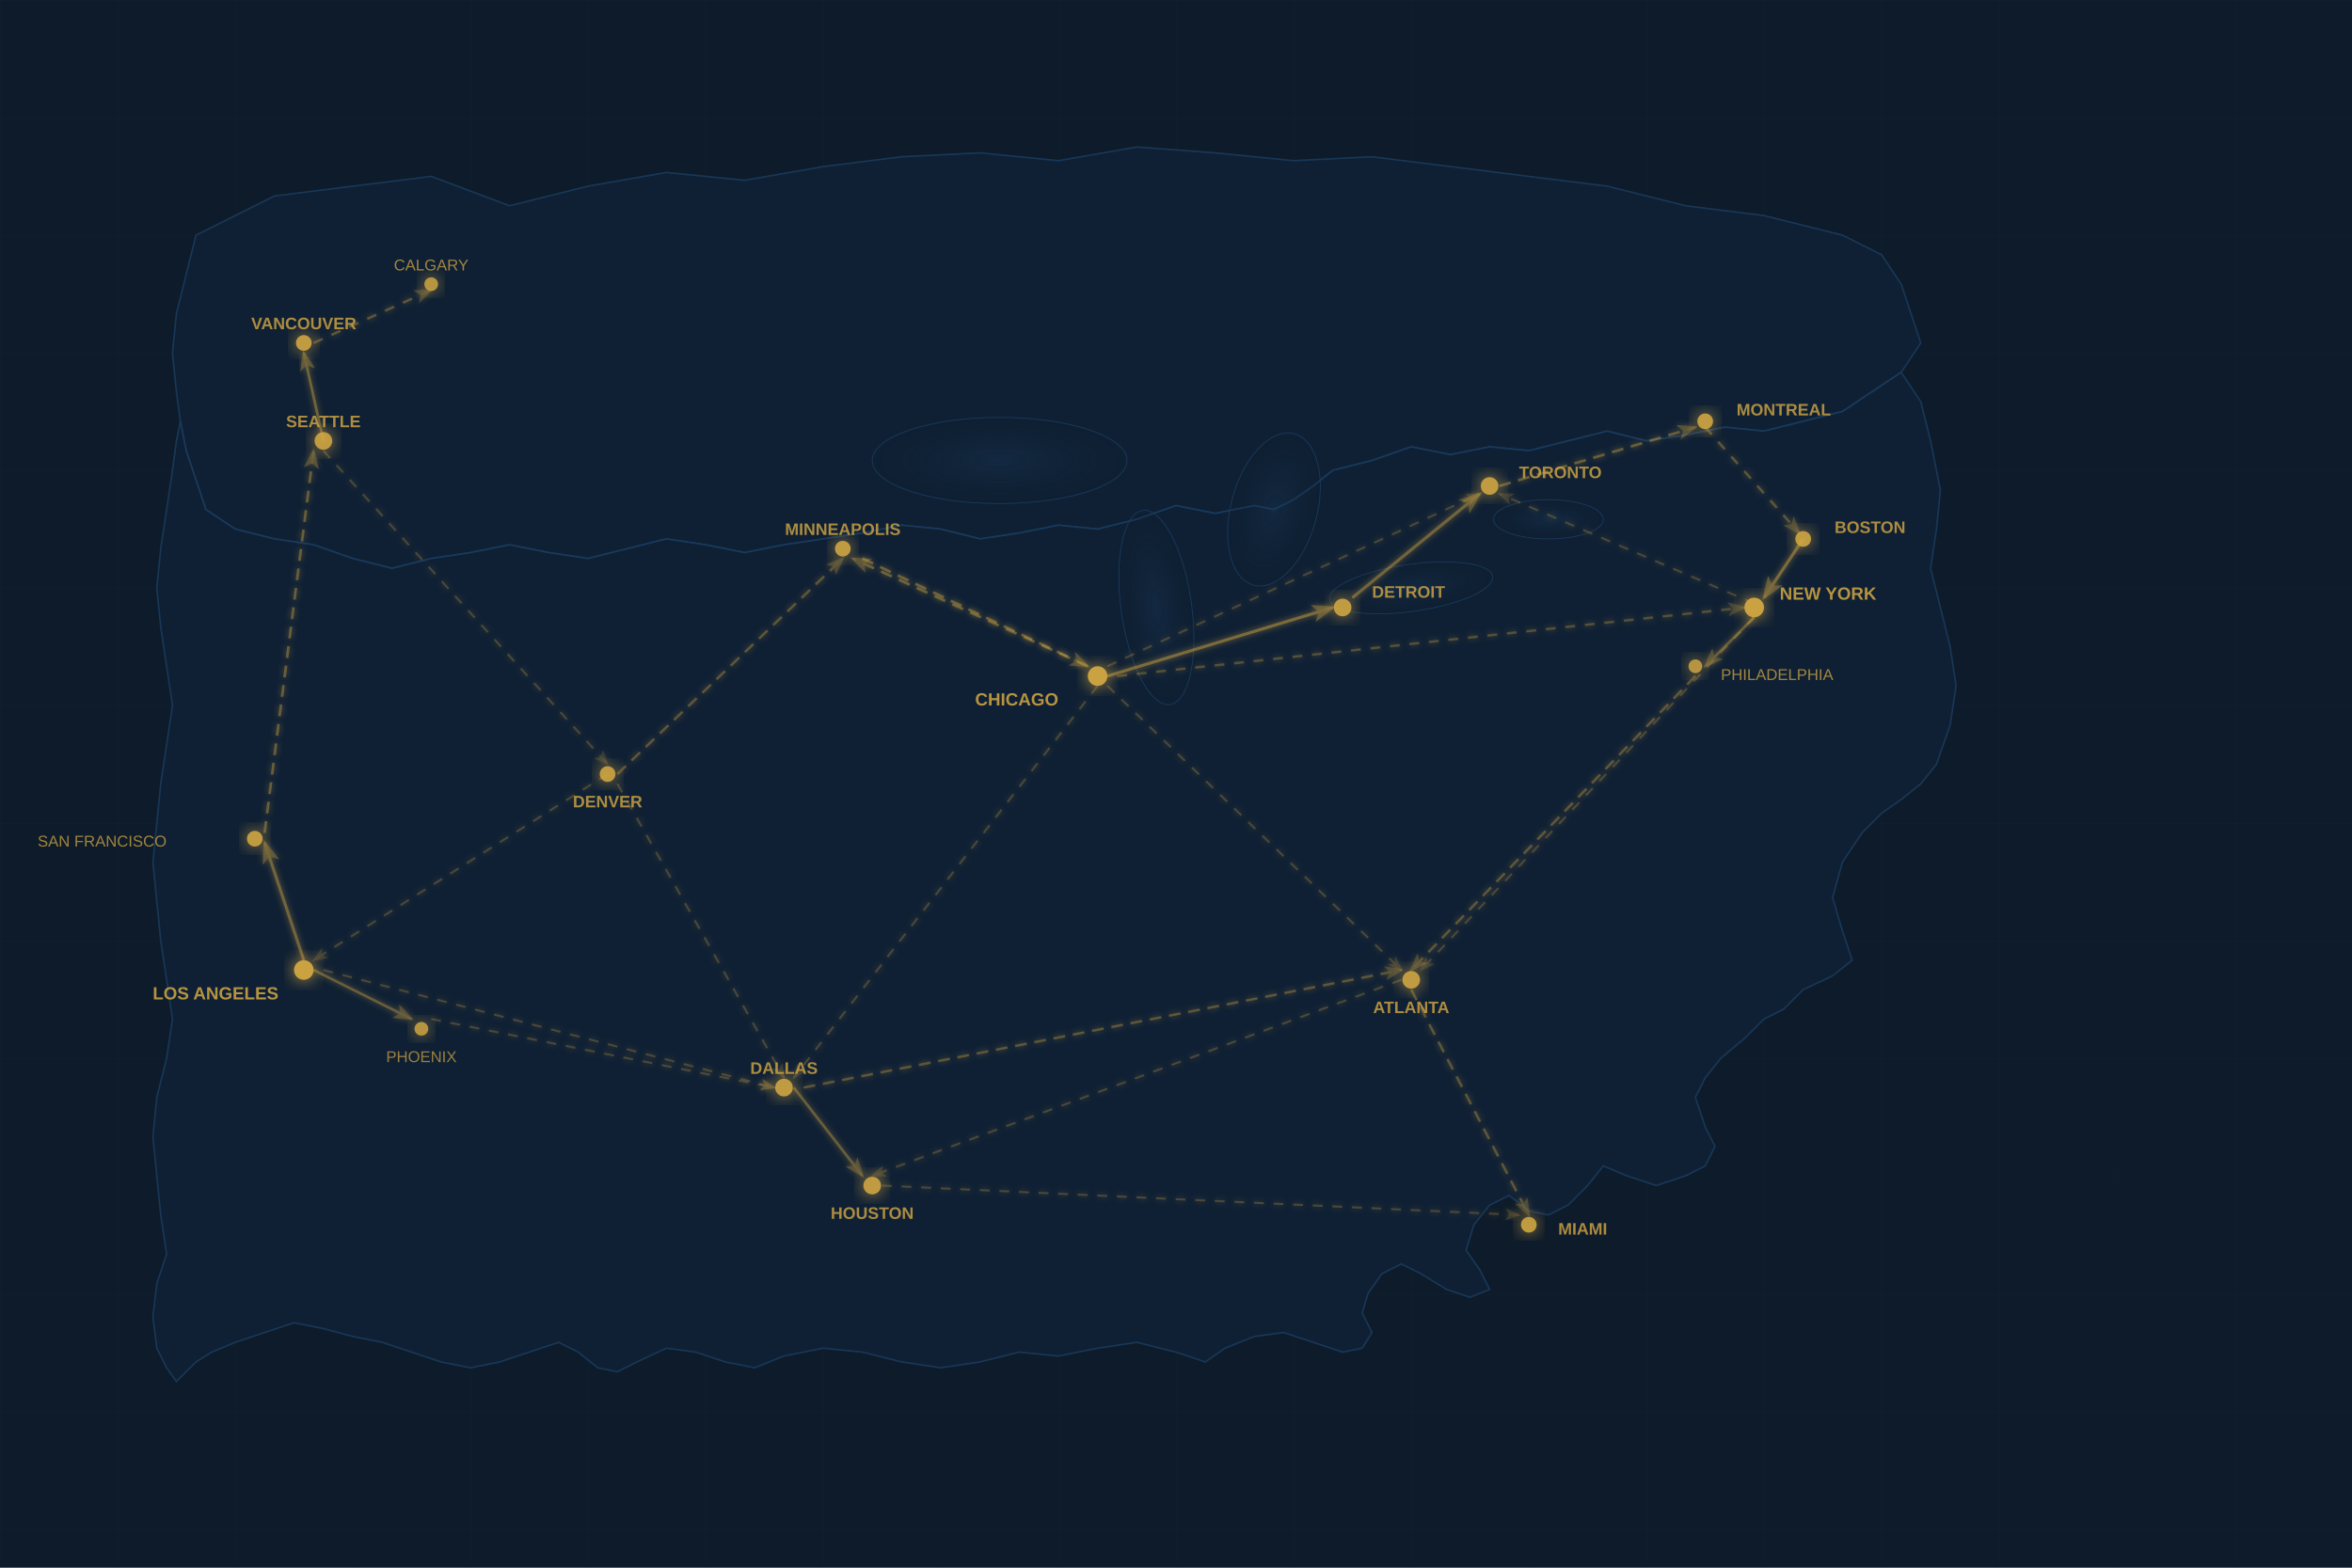
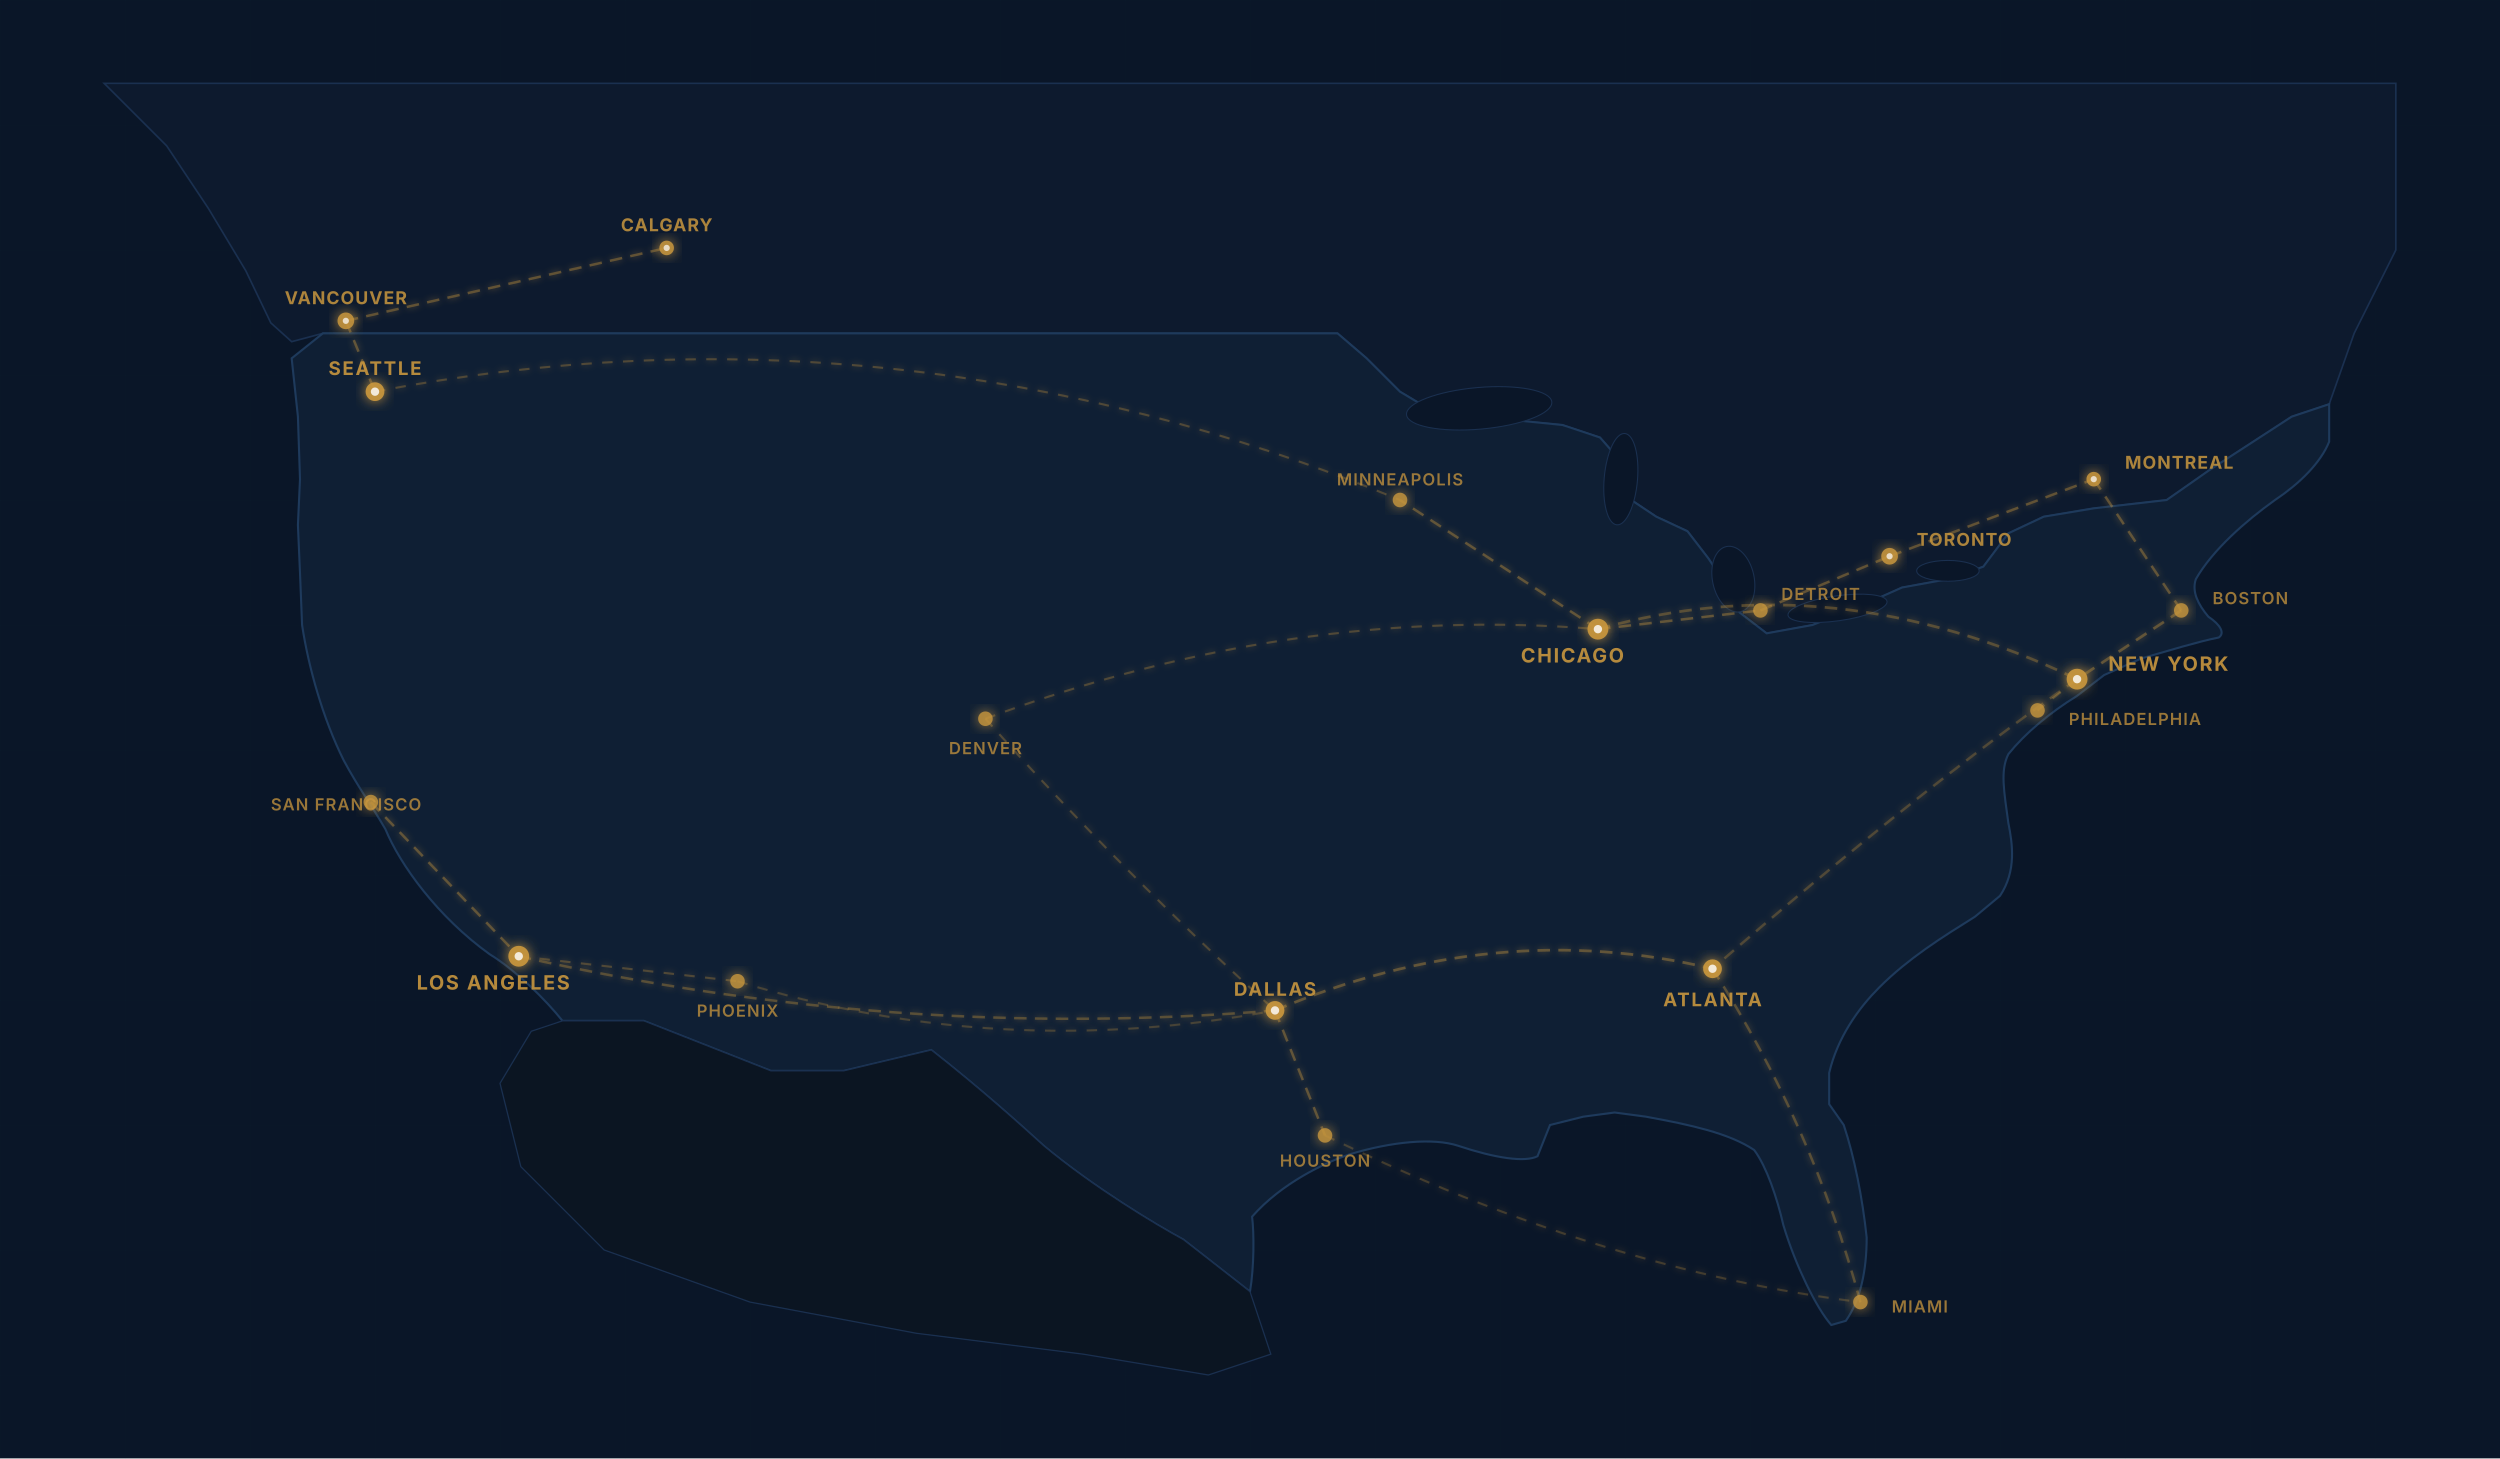
- <svg xmlns="http://www.w3.org/2000/svg" viewBox="0 0 1200 800" fill="none">
+ <svg xmlns="http://www.w3.org/2000/svg" viewBox="0 0 1200 700" fill="none">
  <defs>
    <filter id="glow" x="-50%" y="-50%" width="200%" height="200%">
-       <feGaussianBlur stdDeviation="4" result="blur" />
+       <feGaussianBlur stdDeviation="3" result="b" />
      <feMerge>
-         <feMergeNode in="blur" />
+         <feMergeNode in="b" />
        <feMergeNode in="SourceGraphic" />
      </feMerge>
    </filter>
    <filter id="lineGlow" x="-20%" y="-20%" width="140%" height="140%">
-       <feGaussianBlur stdDeviation="1.5" result="blur" />
+       <feGaussianBlur stdDeviation="1.5" result="b" />
      <feMerge>
-         <feMergeNode in="blur" />
+         <feMergeNode in="b" />
        <feMergeNode in="SourceGraphic" />
      </feMerge>
    </filter>
-     <marker id="arrow" markerWidth="8" markerHeight="6" refX="7" refY="3" orient="auto" markerUnits="strokeWidth">
-       <path d="M0,0 L8,3 L0,6 L2,3 Z" fill="#D4A843" opacity="0.7" />
-     </marker>
-     <marker id="arrowRev" markerWidth="8" markerHeight="6" refX="1" refY="3" orient="auto-start-reverse" markerUnits="strokeWidth">
-       <path d="M0,0 L8,3 L0,6 L2,3 Z" fill="#D4A843" opacity="0.7" />
-     </marker>
-     <radialGradient id="lakeGrad">
-       <stop offset="0%" stop-color="#1a3a5c" stop-opacity="0.35" />
-       <stop offset="100%" stop-color="#0D1B2A" stop-opacity="0.1" />
-     </radialGradient>
    <pattern id="grid" width="60" height="60" patternUnits="userSpaceOnUse">
-       <path d="M 60 0 L 0 0 0 60" fill="none" stroke="#1a2a40" stroke-width="0.3" />
+       <path d="M 60 0 L 0 0 0 60" fill="none" stroke="#0d1f35" stroke-width="0.2" />
    </pattern>
  </defs>
-   <rect width="1200" height="800" fill="#0D1B2A" />
-   <rect width="1200" height="800" fill="url(#grid)" opacity="0.5" />
-   <path d="     M 100,120 L 140,100 180,95 220,90 260,105 300,95 340,88 380,92     L 420,85 460,80 500,78 540,82 580,75 620,78 660,82 700,80     L 740,85 780,90 820,95 860,105 900,110 940,120 960,130     L 970,145 975,160 980,175 970,190 955,200     L 940,210 920,215 900,220 880,218 860,222 840,225     L 820,220 800,225 780,230 760,228 740,232 720,228     L 700,235 680,240 670,248 660,255 650,260     L 640,258 620,262 600,258 580,265 560,270     L 540,268 520,272 500,275 480,270 460,268     L 440,272 420,275 400,278 380,282 360,278     L 340,275 320,280 300,285 280,282 260,278     L 240,282 220,285 200,290 180,285 160,278     L 140,275 120,270 105,260 100,245 95,230 92,215     L 90,200 88,180 90,160 95,140 100,120 Z   " fill="#0f2035" stroke="#1a3a5c" stroke-width="0.8" opacity="0.9" />
-   <path d="     M 92,215 L 95,230 100,245 105,260 120,270 140,275 160,278 180,285     L 200,290 220,285 240,282 260,278 280,282 300,285 320,280     L 340,275 360,278 380,282 400,278 420,275 440,272 460,268     L 480,270 500,275 520,272 540,268 560,270 580,265     L 600,258 620,262 640,258 650,260 660,255 670,248 680,240     L 700,235 720,228 740,232 760,228 780,230 800,225     L 820,220 840,225 860,222 880,218 900,220 920,215     L 940,210 955,200 970,190 980,205 985,225 990,250     L 988,270 985,290 990,310 995,330 998,350     L 995,370 988,390 980,400 970,408 960,415     L 950,425 940,440 935,458 940,475 945,490     L 935,498 920,505 910,515 900,520 890,530     L 878,540 870,550 865,560 870,575 875,585     L 870,595 860,600 845,605 830,600 818,595     L 810,605 800,615 790,620 780,618 770,610     L 760,615 752,625 748,638 755,648 760,658     L 750,662 738,658 725,650 715,645 705,650     L 698,660 695,670 700,680 695,688 685,690     L 670,685 655,680 640,682 625,688 615,695     L 600,690 580,685 560,688 540,692 520,690     L 500,695 480,698 460,695 440,690 420,688     L 400,692 385,698 370,695 355,690 340,688     L 325,695 315,700 305,698 295,690 285,685     L 270,690 255,695 240,698 225,695 210,690     L 195,685 180,682 165,678 150,675 135,680     L 120,685 108,690 100,695 95,700 90,705     L 85,698 80,688 78,672 80,655 85,640     L 82,620 80,600 78,580 80,560 85,540     L 88,520 85,500 82,480 80,460 78,440     L 80,420 82,400 85,380 88,360 85,340     L 82,320 80,300 82,280 85,260 88,240     L 90,225 92,215 Z   " fill="#0f2035" stroke="#1a3a5c" stroke-width="0.8" opacity="0.9" />
-   <ellipse cx="510" cy="235" rx="65" ry="22" fill="url(#lakeGrad)" stroke="#1a3a5c" stroke-width="0.4" />
-   <ellipse cx="590" cy="310" rx="18" ry="50" fill="url(#lakeGrad)" stroke="#1a3a5c" stroke-width="0.4" transform="rotate(-8,590,310)" />
-   <ellipse cx="650" cy="260" rx="22" ry="40" fill="url(#lakeGrad)" stroke="#1a3a5c" stroke-width="0.4" transform="rotate(15,650,260)" />
-   <ellipse cx="720" cy="300" rx="42" ry="12" fill="url(#lakeGrad)" stroke="#1a3a5c" stroke-width="0.4" transform="rotate(-8,720,300)" />
-   <ellipse cx="790" cy="265" rx="28" ry="10" fill="url(#lakeGrad)" stroke="#1a3a5c" stroke-width="0.4" />
-   <line x1="920" y1="275" x2="900" y2="305" stroke="#D4A843" stroke-width="1.5" marker-end="url(#arrow)" opacity="0.55" filter="url(#lineGlow)">
-     <animate attributeName="stroke-dashoffset" from="0" to="-20" dur="2s" repeatCount="indefinite" />
-   </line>
-   <line x1="895" y1="315" x2="870" y2="340" stroke="#D4A843" stroke-width="1.3" marker-end="url(#arrow)" opacity="0.45" filter="url(#lineGlow)">
-     <animate attributeName="stroke-dashoffset" from="0" to="-20" dur="2.2s" repeatCount="indefinite" />
-   </line>
-   <line x1="865" y1="345" x2="720" y2="495" stroke="#D4A843" stroke-width="1.2" stroke-dasharray="6,4" marker-end="url(#arrow)" opacity="0.4" filter="url(#lineGlow)">
-     <animate attributeName="stroke-dashoffset" from="0" to="-20" dur="3.5s" repeatCount="indefinite" />
-   </line>
-   <line x1="720" y1="505" x2="780" y2="620" stroke="#D4A843" stroke-width="1.2" stroke-dasharray="6,4" marker-end="url(#arrow)" opacity="0.4" filter="url(#lineGlow)">
-     <animate attributeName="stroke-dashoffset" from="0" to="-20" dur="3s" repeatCount="indefinite" />
-   </line>
-   <line x1="895" y1="315" x2="725" y2="495" stroke="#D4A843" stroke-width="1" stroke-dasharray="5,5" marker-end="url(#arrow)" opacity="0.3" filter="url(#lineGlow)">
-     <animate attributeName="stroke-dashoffset" from="0" to="-20" dur="4s" repeatCount="indefinite" />
-   </line>
-   <line x1="565" y1="345" x2="680" y2="310" stroke="#D4A843" stroke-width="1.5" marker-end="url(#arrow)" opacity="0.55" filter="url(#lineGlow)">
-     <animate attributeName="stroke-dashoffset" from="0" to="-20" dur="2s" repeatCount="indefinite" />
-   </line>
-   <line x1="555" y1="340" x2="435" y2="285" stroke="#D4A843" stroke-width="1.3" stroke-dasharray="6,4" marker-end="url(#arrow)" opacity="0.45" filter="url(#lineGlow)">
-     <animate attributeName="stroke-dashoffset" from="0" to="-20" dur="2.8s" repeatCount="indefinite" />
-   </line>
-   <line x1="570" y1="345" x2="890" y2="310" stroke="#D4A843" stroke-width="1.2" stroke-dasharray="5,5" marker-end="url(#arrow)" opacity="0.35" filter="url(#lineGlow)">
-     <animate attributeName="stroke-dashoffset" from="0" to="-20" dur="4s" repeatCount="indefinite" />
-   </line>
-   <line x1="690" y1="310" x2="890" y2="310" stroke="#D4A843" stroke-width="1.2" stroke-dasharray="5,5" marker-end="url(#arrow)" opacity="0.35" filter="url(#lineGlow)">
-     <animate attributeName="stroke-dashoffset" from="0" to="-20" dur="3s" repeatCount="indefinite" />
-   </line>
-   <line x1="565" y1="350" x2="715" y2="495" stroke="#D4A843" stroke-width="1" stroke-dasharray="5,5" marker-end="url(#arrow)" opacity="0.3" filter="url(#lineGlow)">
-     <animate attributeName="stroke-dashoffset" from="0" to="-20" dur="3.5s" repeatCount="indefinite" />
-   </line>
-   <line x1="405" y1="555" x2="440" y2="600" stroke="#D4A843" stroke-width="1.3" marker-end="url(#arrow)" opacity="0.45" filter="url(#lineGlow)">
-     <animate attributeName="stroke-dashoffset" from="0" to="-20" dur="1.8s" repeatCount="indefinite" />
-   </line>
-   <line x1="410" y1="555" x2="715" y2="495" stroke="#D4A843" stroke-width="1.2" stroke-dasharray="6,4" marker-end="url(#arrow)" opacity="0.4" filter="url(#lineGlow)">
-     <animate attributeName="stroke-dashoffset" from="0" to="-20" dur="3.2s" repeatCount="indefinite" />
-   </line>
-   <line x1="450" y1="605" x2="775" y2="620" stroke="#D4A843" stroke-width="1" stroke-dasharray="5,5" marker-end="url(#arrow)" opacity="0.3" filter="url(#lineGlow)">
-     <animate attributeName="stroke-dashoffset" from="0" to="-20" dur="4s" repeatCount="indefinite" />
-   </line>
-   <line x1="560" y1="350" x2="405" y2="550" stroke="#D4A843" stroke-width="1" stroke-dasharray="5,5" marker-end="url(#arrow)" opacity="0.3" filter="url(#lineGlow)">
-     <animate attributeName="stroke-dashoffset" from="0" to="-20" dur="3.8s" repeatCount="indefinite" />
-   </line>
-   <line x1="715" y1="500" x2="445" y2="600" stroke="#D4A843" stroke-width="1" stroke-dasharray="5,5" marker-end="url(#arrow)" opacity="0.3" filter="url(#lineGlow)">
-     <animate attributeName="stroke-dashoffset" from="0" to="-20" dur="4.2s" repeatCount="indefinite" />
-   </line>
-   <line x1="155" y1="490" x2="135" y2="430" stroke="#D4A843" stroke-width="1.5" marker-end="url(#arrow)" opacity="0.5" filter="url(#lineGlow)">
-     <animate attributeName="stroke-dashoffset" from="0" to="-20" dur="2s" repeatCount="indefinite" />
-   </line>
-   <line x1="135" y1="425" x2="160" y2="230" stroke="#D4A843" stroke-width="1.3" stroke-dasharray="6,4" marker-end="url(#arrow)" opacity="0.45" filter="url(#lineGlow)">
-     <animate attributeName="stroke-dashoffset" from="0" to="-20" dur="3s" repeatCount="indefinite" />
-   </line>
-   <line x1="160" y1="495" x2="210" y2="520" stroke="#D4A843" stroke-width="1.3" marker-end="url(#arrow)" opacity="0.45" filter="url(#lineGlow)">
-     <animate attributeName="stroke-dashoffset" from="0" to="-20" dur="1.5s" repeatCount="indefinite" />
-   </line>
-   <line x1="165" y1="495" x2="395" y2="555" stroke="#D4A843" stroke-width="1" stroke-dasharray="5,5" marker-end="url(#arrow)" opacity="0.3" filter="url(#lineGlow)">
-     <animate attributeName="stroke-dashoffset" from="0" to="-20" dur="4s" repeatCount="indefinite" />
-   </line>
-   <line x1="220" y1="520" x2="395" y2="555" stroke="#D4A843" stroke-width="1" stroke-dasharray="5,5" marker-end="url(#arrow)" opacity="0.3" filter="url(#lineGlow)">
-     <animate attributeName="stroke-dashoffset" from="0" to="-20" dur="3s" repeatCount="indefinite" />
-   </line>
-   <line x1="315" y1="395" x2="430" y2="285" stroke="#D4A843" stroke-width="1.2" stroke-dasharray="6,4" marker-end="url(#arrow)" opacity="0.4" filter="url(#lineGlow)">
-     <animate attributeName="stroke-dashoffset" from="0" to="-20" dur="3s" repeatCount="indefinite" />
-   </line>
-   <line x1="315" y1="400" x2="400" y2="550" stroke="#D4A843" stroke-width="1" stroke-dasharray="5,5" marker-end="url(#arrow)" opacity="0.3" filter="url(#lineGlow)">
-     <animate attributeName="stroke-dashoffset" from="0" to="-20" dur="3.2s" repeatCount="indefinite" />
-   </line>
-   <line x1="310" y1="395" x2="160" y2="490" stroke="#D4A843" stroke-width="1" stroke-dasharray="5,5" marker-end="url(#arrow)" opacity="0.3" filter="url(#lineGlow)">
-     <animate attributeName="stroke-dashoffset" from="0" to="-20" dur="3.5s" repeatCount="indefinite" />
-   </line>
-   <line x1="165" y1="230" x2="310" y2="390" stroke="#D4A843" stroke-width="1" stroke-dasharray="5,5" marker-end="url(#arrow)" opacity="0.3" filter="url(#lineGlow)">
-     <animate attributeName="stroke-dashoffset" from="0" to="-20" dur="3.8s" repeatCount="indefinite" />
-   </line>
-   <line x1="440" y1="285" x2="555" y2="340" stroke="#D4A843" stroke-width="1.3" stroke-dasharray="6,4" marker-end="url(#arrow)" opacity="0.45" filter="url(#lineGlow)">
-     <animate attributeName="stroke-dashoffset" from="0" to="-20" dur="2.5s" repeatCount="indefinite" />
-   </line>
-   <line x1="690" y1="305" x2="755" y2="252" stroke="#D4A843" stroke-width="1.5" marker-end="url(#arrow)" opacity="0.5" filter="url(#lineGlow)">
-     <animate attributeName="stroke-dashoffset" from="0" to="-20" dur="2.2s" repeatCount="indefinite" />
-   </line>
-   <line x1="765" y1="248" x2="865" y2="218" stroke="#D4A843" stroke-width="1.3" stroke-dasharray="6,4" marker-end="url(#arrow)" opacity="0.45" filter="url(#lineGlow)">
-     <animate attributeName="stroke-dashoffset" from="0" to="-20" dur="2.5s" repeatCount="indefinite" />
-   </line>
-   <line x1="870" y1="218" x2="918" y2="272" stroke="#D4A843" stroke-width="1.2" stroke-dasharray="5,5" marker-end="url(#arrow)" opacity="0.4" filter="url(#lineGlow)">
-     <animate attributeName="stroke-dashoffset" from="0" to="-20" dur="2.8s" repeatCount="indefinite" />
-   </line>
-   <line x1="895" y1="308" x2="765" y2="252" stroke="#D4A843" stroke-width="1" stroke-dasharray="5,5" marker-end="url(#arrow)" opacity="0.3" filter="url(#lineGlow)">
-     <animate attributeName="stroke-dashoffset" from="0" to="-20" dur="3s" repeatCount="indefinite" />
-   </line>
-   <line x1="165" y1="225" x2="155" y2="180" stroke="#D4A843" stroke-width="1.3" marker-end="url(#arrow)" opacity="0.5" filter="url(#lineGlow)">
-     <animate attributeName="stroke-dashoffset" from="0" to="-20" dur="1.8s" repeatCount="indefinite" />
-   </line>
-   <line x1="160" y1="175" x2="220" y2="148" stroke="#D4A843" stroke-width="1.2" stroke-dasharray="5,5" marker-end="url(#arrow)" opacity="0.4" filter="url(#lineGlow)">
-     <animate attributeName="stroke-dashoffset" from="0" to="-20" dur="2.2s" repeatCount="indefinite" />
-   </line>
-   <line x1="565" y1="340" x2="755" y2="252" stroke="#D4A843" stroke-width="1" stroke-dasharray="5,5" marker-end="url(#arrow)" opacity="0.3" filter="url(#lineGlow)">
-     <animate attributeName="stroke-dashoffset" from="0" to="-20" dur="3.5s" repeatCount="indefinite" />
-   </line>
-   <circle cx="895" cy="310" r="5" fill="#D4A843" filter="url(#glow)" opacity="0.95">
-     <animate attributeName="opacity" values="0.8;1;0.8" dur="3s" repeatCount="indefinite" />
-   </circle>
-   <text x="908" y="306" text-anchor="start" fill="#D4A843" font-family="Arial,sans-serif" font-size="9" font-weight="bold" opacity="0.85">NEW YORK</text>
-   <circle cx="155" cy="495" r="5" fill="#D4A843" filter="url(#glow)" opacity="0.95">
-     <animate attributeName="opacity" values="0.8;1;0.8" dur="3.2s" repeatCount="indefinite" />
-   </circle>
-   <text x="110" y="510" text-anchor="middle" fill="#D4A843" font-family="Arial,sans-serif" font-size="9" font-weight="bold" opacity="0.85">LOS ANGELES</text>
-   <circle cx="560" cy="345" r="5" fill="#D4A843" filter="url(#glow)" opacity="0.95">
-     <animate attributeName="opacity" values="0.8;1;0.8" dur="2.8s" repeatCount="indefinite" />
-   </circle>
-   <text x="540" y="360" text-anchor="end" fill="#D4A843" font-family="Arial,sans-serif" font-size="9" font-weight="bold" opacity="0.85">CHICAGO</text>
-   <circle cx="445" cy="605" r="4.5" fill="#D4A843" filter="url(#glow)" opacity="0.9">
-     <animate attributeName="opacity" values="0.75;1;0.75" dur="3.1s" repeatCount="indefinite" />
-   </circle>
-   <text x="445" y="622" text-anchor="middle" fill="#D4A843" font-family="Arial,sans-serif" font-size="8.5" font-weight="bold" opacity="0.8">HOUSTON</text>
-   <circle cx="400" cy="555" r="4.5" fill="#D4A843" filter="url(#glow)" opacity="0.9">
-     <animate attributeName="opacity" values="0.75;1;0.75" dur="3.3s" repeatCount="indefinite" />
-   </circle>
-   <text x="400" y="548" text-anchor="middle" fill="#D4A843" font-family="Arial,sans-serif" font-size="8.5" font-weight="bold" opacity="0.8">DALLAS</text>
-   <circle cx="720" cy="500" r="4.5" fill="#D4A843" filter="url(#glow)" opacity="0.9">
-     <animate attributeName="opacity" values="0.75;1;0.75" dur="2.9s" repeatCount="indefinite" />
-   </circle>
-   <text x="720" y="517" text-anchor="middle" fill="#D4A843" font-family="Arial,sans-serif" font-size="8.5" font-weight="bold" opacity="0.8">ATLANTA</text>
-   <circle cx="780" cy="625" r="4" fill="#D4A843" filter="url(#glow)" opacity="0.9">
-     <animate attributeName="opacity" values="0.75;1;0.75" dur="3.4s" repeatCount="indefinite" />
-   </circle>
-   <text x="795" y="630" text-anchor="start" fill="#D4A843" font-family="Arial,sans-serif" font-size="8.5" font-weight="bold" opacity="0.8">MIAMI</text>
-   <circle cx="165" cy="225" r="4.5" fill="#D4A843" filter="url(#glow)" opacity="0.9">
-     <animate attributeName="opacity" values="0.75;1;0.75" dur="3s" repeatCount="indefinite" />
-   </circle>
-   <text x="165" y="218" text-anchor="middle" fill="#D4A843" font-family="Arial,sans-serif" font-size="8.5" font-weight="bold" opacity="0.8">SEATTLE</text>
-   <circle cx="130" cy="428" r="4" fill="#D4A843" filter="url(#glow)" opacity="0.9">
-     <animate attributeName="opacity" values="0.75;1;0.75" dur="3.2s" repeatCount="indefinite" />
-   </circle>
-   <text x="85" y="432" text-anchor="end" fill="#D4A843" font-family="Arial,sans-serif" font-size="8" opacity="0.75">SAN FRANCISCO</text>
-   <circle cx="310" cy="395" r="4" fill="#D4A843" filter="url(#glow)" opacity="0.9">
-     <animate attributeName="opacity" values="0.75;1;0.75" dur="3.5s" repeatCount="indefinite" />
-   </circle>
-   <text x="310" y="412" text-anchor="middle" fill="#D4A843" font-family="Arial,sans-serif" font-size="8.5" font-weight="bold" opacity="0.8">DENVER</text>
-   <circle cx="215" cy="525" r="3.5" fill="#D4A843" filter="url(#glow)" opacity="0.85">
-     <animate attributeName="opacity" values="0.7;1;0.7" dur="3.6s" repeatCount="indefinite" />
-   </circle>
-   <text x="215" y="542" text-anchor="middle" fill="#D4A843" font-family="Arial,sans-serif" font-size="8" opacity="0.7">PHOENIX</text>
-   <circle cx="430" cy="280" r="4" fill="#D4A843" filter="url(#glow)" opacity="0.9">
-     <animate attributeName="opacity" values="0.75;1;0.75" dur="2.7s" repeatCount="indefinite" />
-   </circle>
-   <text x="430" y="273" text-anchor="middle" fill="#D4A843" font-family="Arial,sans-serif" font-size="8.5" font-weight="bold" opacity="0.8">MINNEAPOLIS</text>
-   <circle cx="685" cy="310" r="4.5" fill="#D4A843" filter="url(#glow)" opacity="0.9">
-     <animate attributeName="opacity" values="0.75;1;0.75" dur="2.6s" repeatCount="indefinite" />
-   </circle>
-   <text x="700" y="305" text-anchor="start" fill="#D4A843" font-family="Arial,sans-serif" font-size="8.5" font-weight="bold" opacity="0.8">DETROIT</text>
-   <circle cx="920" cy="275" r="4" fill="#D4A843" filter="url(#glow)" opacity="0.9">
-     <animate attributeName="opacity" values="0.75;1;0.75" dur="3s" repeatCount="indefinite" />
-   </circle>
-   <text x="936" y="272" text-anchor="start" fill="#D4A843" font-family="Arial,sans-serif" font-size="8.5" font-weight="bold" opacity="0.8">BOSTON</text>
-   <circle cx="865" cy="340" r="3.5" fill="#D4A843" filter="url(#glow)" opacity="0.85">
-     <animate attributeName="opacity" values="0.7;1;0.7" dur="3.1s" repeatCount="indefinite" />
-   </circle>
-   <text x="878" y="347" text-anchor="start" fill="#D4A843" font-family="Arial,sans-serif" font-size="8" opacity="0.75">PHILADELPHIA</text>
-   <circle cx="760" cy="248" r="4.5" fill="#D4A843" filter="url(#glow)" opacity="0.9">
-     <animate attributeName="opacity" values="0.75;1;0.75" dur="2.8s" repeatCount="indefinite" />
-   </circle>
-   <text x="775" y="244" text-anchor="start" fill="#D4A843" font-family="Arial,sans-serif" font-size="8.5" font-weight="bold" opacity="0.8">TORONTO</text>
-   <circle cx="870" cy="215" r="4" fill="#D4A843" filter="url(#glow)" opacity="0.9">
-     <animate attributeName="opacity" values="0.75;1;0.75" dur="3s" repeatCount="indefinite" />
-   </circle>
-   <text x="886" y="212" text-anchor="start" fill="#D4A843" font-family="Arial,sans-serif" font-size="8.5" font-weight="bold" opacity="0.8">MONTREAL</text>
-   <circle cx="155" cy="175" r="4" fill="#D4A843" filter="url(#glow)" opacity="0.9">
-     <animate attributeName="opacity" values="0.75;1;0.75" dur="3.2s" repeatCount="indefinite" />
-   </circle>
-   <text x="155" y="168" text-anchor="middle" fill="#D4A843" font-family="Arial,sans-serif" font-size="8.5" font-weight="bold" opacity="0.8">VANCOUVER</text>
-   <circle cx="220" cy="145" r="3.5" fill="#D4A843" filter="url(#glow)" opacity="0.85">
-     <animate attributeName="opacity" values="0.7;1;0.7" dur="3.4s" repeatCount="indefinite" />
-   </circle>
-   <text x="220" y="138" text-anchor="middle" fill="#D4A843" font-family="Arial,sans-serif" font-size="8" opacity="0.75">CALGARY</text>
+   <rect width="1200" height="700" fill="#0a1628" />
+   <rect width="1200" height="700" fill="url(#grid)" opacity="0.3" />
+   <path d="     M 50,40 L 1150,40 L 1150,120 L 1130,160 L 1118,194     L 1100,200 L 1060,226 L 1040,240 L 1005,244 L 981,248     L 964,256 L 952,272 L 935,278 L 913,282 L 895,290     L 870,300 L 848,304 L 835,294 L 828,280 L 820,268     L 810,255 L 795,248 L 780,238 L 778,228 L 775,218     L 768,210 L 750,204 L 730,202 L 710,198 L 692,200     L 672,188 L 656,172 L 642,160     L 590,160 L 490,160 L 390,160 L 287,160 L 220,160     L 155,160 L 140,164 L 130,155 L 118,130 L 100,100     L 80,70 L 50,40 Z   " fill="#0d1a2e" stroke="#1a3050" stroke-width="0.8" />
+   <path d="     M 140,172     L 143,200 L 144,230 L 143,252 L 144,275 L 145,300     C 148,320 155,345 165,365     C 172,378 178,386 185,398     C 192,415 210,440 235,458     C 248,466 262,480 270,490     L 309,490 L 370,514 L 405,514 L 447,504     C 470,522 490,540 501,550     C 525,570 555,588 568,595     L 600,620     C 602,608 602,592 601,584     C 615,568 636,558 648,554     C 668,548 688,546 700,550     C 718,556 732,558 738,555     L 744,540 L 760,536 L 775,534 L 790,536     C 812,540 830,544 842,552     C 848,560 853,575 856,588     C 862,608 872,628 879,636     L 886,634     C 893,624 896,610 896,594     C 894,575 890,555 885,540     L 878,530 L 878,515     C 882,498 892,484 902,474     C 916,460 932,450 948,440     L 960,430     C 968,418 966,405 964,395     C 962,380 960,370 964,362     C 972,352 984,342 997,334     L 1010,324 L 1028,316     C 1042,312 1055,308 1065,306     C 1068,304 1066,300 1060,296     C 1055,290 1052,284 1054,278     C 1062,264 1078,250 1092,240     C 1104,232 1114,222 1118,212     L 1118,194     L 1100,200 L 1060,226 L 1040,240 L 1005,244 L 981,248     L 964,256 L 952,272 L 935,278 L 913,282 L 895,290     L 870,300 L 848,304 L 835,294 L 828,280 L 820,268     L 810,255 L 795,248 L 780,238 L 778,228 L 775,218     L 768,210 L 750,204 L 730,202 L 710,198 L 692,200     L 672,188 L 656,172 L 642,160     L 590,160 L 490,160 L 390,160 L 287,160 L 220,160     L 155,160 L 140,172 Z   " fill="#0f1f34" stroke="#1e3a5c" stroke-width="1" />
+   <path d="     M 270,490 L 309,490 L 370,514 L 405,514 L 447,504     C 470,522 490,540 501,550 C 525,570 555,588 568,595 L 600,620     L 610,650 L 580,660 L 520,650 L 440,640 L 360,625 L 290,600     L 250,560 L 240,520 L 255,495 L 270,490 Z   " fill="#0b1522" stroke="#1a3050" stroke-width="0.6" />
+   <ellipse cx="710" cy="196" rx="35" ry="10" fill="#0a1628" stroke="#1a3050" stroke-width="0.5" transform="rotate(-5,710,196)" />
+   <ellipse cx="778" cy="230" rx="8" ry="22" fill="#0a1628" stroke="#1a3050" stroke-width="0.5" transform="rotate(5,778,230)" />
+   <ellipse cx="832" cy="278" rx="10" ry="16" fill="#0a1628" stroke="#1a3050" stroke-width="0.5" transform="rotate(-12,832,278)" />
+   <ellipse cx="882" cy="292" rx="24" ry="6" fill="#0a1628" stroke="#1a3050" stroke-width="0.5" transform="rotate(-8,882,292)" />
+   <ellipse cx="935" cy="274" rx="15" ry="5" fill="#0a1628" stroke="#1a3050" stroke-width="0.5" />
+   <line x1="166" y1="154" x2="320" y2="119" stroke="#C8963E" stroke-width="1.2" stroke-dasharray="6,4" opacity="0.45" filter="url(#lineGlow)" />
+   <line x1="166" y1="154" x2="180" y2="188" stroke="#C8963E" stroke-width="1.2" stroke-dasharray="6,4" opacity="0.45" filter="url(#lineGlow)" />
+   <path d="M 180,188 Q 430,140 672,240" stroke="#C8963E" stroke-width="1" stroke-dasharray="5,5" fill="none" opacity="0.35" filter="url(#lineGlow)" />
+   <line x1="178" y1="385" x2="249" y2="459" stroke="#C8963E" stroke-width="1.2" stroke-dasharray="6,4" opacity="0.45" filter="url(#lineGlow)" />
+   <line x1="249" y1="459" x2="354" y2="471" stroke="#C8963E" stroke-width="1" stroke-dasharray="5,5" opacity="0.35" filter="url(#lineGlow)" />
+   <path d="M 249,459 Q 430,500 612,485" stroke="#C8963E" stroke-width="1.2" stroke-dasharray="6,4" fill="none" opacity="0.4" filter="url(#lineGlow)" />
+   <path d="M 354,471 Q 480,510 612,485" stroke="#C8963E" stroke-width="1" stroke-dasharray="5,5" fill="none" opacity="0.3" filter="url(#lineGlow)" />
+   <line x1="612" y1="485" x2="636" y2="545" stroke="#C8963E" stroke-width="1.2" stroke-dasharray="6,4" opacity="0.45" filter="url(#lineGlow)" />
+   <path d="M 612,485 Q 718,440 822,465" stroke="#C8963E" stroke-width="1.3" stroke-dasharray="6,4" fill="none" opacity="0.45" filter="url(#lineGlow)" />
+   <path d="M 636,545 Q 770,610 893,625" stroke="#C8963E" stroke-width="1" stroke-dasharray="5,5" fill="none" opacity="0.3" filter="url(#lineGlow)" />
+   <path d="M 822,465 Q 870,540 893,625" stroke="#C8963E" stroke-width="1.2" stroke-dasharray="6,4" fill="none" opacity="0.4" filter="url(#lineGlow)" />
+   <line x1="767" y1="302" x2="672" y2="240" stroke="#C8963E" stroke-width="1.2" stroke-dasharray="6,4" opacity="0.45" filter="url(#lineGlow)" />
+   <line x1="767" y1="302" x2="845" y2="293" stroke="#C8963E" stroke-width="1.2" stroke-dasharray="6,4" opacity="0.45" filter="url(#lineGlow)" />
+   <path d="M 767,302 Q 880,270 997,326" stroke="#C8963E" stroke-width="1.3" stroke-dasharray="6,4" fill="none" opacity="0.4" filter="url(#lineGlow)" />
+   <line x1="845" y1="293" x2="907" y2="267" stroke="#C8963E" stroke-width="1.2" stroke-dasharray="6,4" opacity="0.45" filter="url(#lineGlow)" />
+   <line x1="907" y1="267" x2="1005" y2="230" stroke="#C8963E" stroke-width="1.2" stroke-dasharray="6,4" opacity="0.45" filter="url(#lineGlow)" />
+   <line x1="1005" y1="230" x2="1047" y2="293" stroke="#C8963E" stroke-width="1.2" stroke-dasharray="6,4" opacity="0.45" filter="url(#lineGlow)" />
+   <line x1="1047" y1="293" x2="997" y2="326" stroke="#C8963E" stroke-width="1.3" stroke-dasharray="6,4" opacity="0.45" filter="url(#lineGlow)" />
+   <line x1="997" y1="326" x2="978" y2="341" stroke="#C8963E" stroke-width="1" stroke-dasharray="5,5" opacity="0.4" filter="url(#lineGlow)" />
+   <path d="M 997,326 Q 920,380 822,465" stroke="#C8963E" stroke-width="1.2" stroke-dasharray="6,4" fill="none" opacity="0.35" filter="url(#lineGlow)" />
+   <path d="M 473,345 Q 620,290 767,302" stroke="#C8963E" stroke-width="1" stroke-dasharray="5,5" fill="none" opacity="0.35" filter="url(#lineGlow)" />
+   <path d="M 473,345 Q 540,420 612,485" stroke="#C8963E" stroke-width="1" stroke-dasharray="5,5" fill="none" opacity="0.35" filter="url(#lineGlow)" />
+   <circle cx="997" cy="326" r="5" fill="#C8963E" filter="url(#glow)" opacity="0.95" />
+   <circle cx="997" cy="326" r="2" fill="#fff" opacity="0.8" />
+   <text x="1012" y="322" fill="#C8963E" font-family="Inter,Segoe UI,Arial,sans-serif" font-size="9.5" font-weight="700" letter-spacing="0.8" opacity="0.9">NEW YORK</text>
+   <circle cx="249" cy="459" r="5" fill="#C8963E" filter="url(#glow)" opacity="0.95" />
+   <circle cx="249" cy="459" r="2" fill="#fff" opacity="0.8" />
+   <text x="200" y="475" fill="#C8963E" font-family="Inter,Segoe UI,Arial,sans-serif" font-size="9.5" font-weight="700" letter-spacing="0.8" opacity="0.9">LOS ANGELES</text>
+   <circle cx="767" cy="302" r="5" fill="#C8963E" filter="url(#glow)" opacity="0.95" />
+   <circle cx="767" cy="302" r="2" fill="#fff" opacity="0.8" />
+   <text x="730" y="318" fill="#C8963E" font-family="Inter,Segoe UI,Arial,sans-serif" font-size="9.5" font-weight="700" letter-spacing="0.8" opacity="0.9">CHICAGO</text>
+   <circle cx="612" cy="485" r="4.5" fill="#C8963E" filter="url(#glow)" opacity="0.95" />
+   <circle cx="612" cy="485" r="2" fill="#fff" opacity="0.8" />
+   <text x="612" y="478" text-anchor="middle" fill="#C8963E" font-family="Inter,Segoe UI,Arial,sans-serif" font-size="9" font-weight="700" letter-spacing="0.8" opacity="0.9">DALLAS</text>
+   <circle cx="822" cy="465" r="4.5" fill="#C8963E" filter="url(#glow)" opacity="0.95" />
+   <circle cx="822" cy="465" r="2" fill="#fff" opacity="0.8" />
+   <text x="822" y="483" text-anchor="middle" fill="#C8963E" font-family="Inter,Segoe UI,Arial,sans-serif" font-size="9" font-weight="700" letter-spacing="0.8" opacity="0.9">ATLANTA</text>
+   <circle cx="180" cy="188" r="4.5" fill="#C8963E" filter="url(#glow)" opacity="0.95" />
+   <circle cx="180" cy="188" r="2" fill="#fff" opacity="0.8" />
+   <text x="180" y="180" text-anchor="middle" fill="#C8963E" font-family="Inter,Segoe UI,Arial,sans-serif" font-size="9" font-weight="700" letter-spacing="0.8" opacity="0.9">SEATTLE</text>
+   <circle cx="636" cy="545" r="3.5" fill="#C8963E" filter="url(#glow)" opacity="0.85" />
+   <text x="636" y="560" text-anchor="middle" fill="#C8963E" font-family="Inter,Segoe UI,Arial,sans-serif" font-size="8" font-weight="600" letter-spacing="0.5" opacity="0.75">HOUSTON</text>
+   <circle cx="893" cy="625" r="3.5" fill="#C8963E" filter="url(#glow)" opacity="0.85" />
+   <text x="908" y="630" fill="#C8963E" font-family="Inter,Segoe UI,Arial,sans-serif" font-size="8" font-weight="600" letter-spacing="0.5" opacity="0.75">MIAMI</text>
+   <circle cx="1047" cy="293" r="3.5" fill="#C8963E" filter="url(#glow)" opacity="0.85" />
+   <text x="1062" y="290" fill="#C8963E" font-family="Inter,Segoe UI,Arial,sans-serif" font-size="8" font-weight="600" letter-spacing="0.5" opacity="0.75">BOSTON</text>
+   <circle cx="978" cy="341" r="3.5" fill="#C8963E" filter="url(#glow)" opacity="0.85" />
+   <text x="993" y="348" fill="#C8963E" font-family="Inter,Segoe UI,Arial,sans-serif" font-size="8" font-weight="600" letter-spacing="0.5" opacity="0.75">PHILADELPHIA</text>
+   <circle cx="845" cy="293" r="3.5" fill="#C8963E" filter="url(#glow)" opacity="0.85" />
+   <text x="855" y="288" fill="#C8963E" font-family="Inter,Segoe UI,Arial,sans-serif" font-size="8" font-weight="600" letter-spacing="0.5" opacity="0.75">DETROIT</text>
+   <circle cx="672" cy="240" r="3.5" fill="#C8963E" filter="url(#glow)" opacity="0.85" />
+   <text x="672" y="233" text-anchor="middle" fill="#C8963E" font-family="Inter,Segoe UI,Arial,sans-serif" font-size="8" font-weight="600" letter-spacing="0.5" opacity="0.75">MINNEAPOLIS</text>
+   <circle cx="473" cy="345" r="3.5" fill="#C8963E" filter="url(#glow)" opacity="0.85" />
+   <text x="473" y="362" text-anchor="middle" fill="#C8963E" font-family="Inter,Segoe UI,Arial,sans-serif" font-size="8" font-weight="600" letter-spacing="0.5" opacity="0.75">DENVER</text>
+   <circle cx="178" cy="385" r="3.5" fill="#C8963E" filter="url(#glow)" opacity="0.85" />
+   <text x="130" y="389" fill="#C8963E" font-family="Inter,Segoe UI,Arial,sans-serif" font-size="8" font-weight="600" letter-spacing="0.5" opacity="0.75">SAN FRANCISCO</text>
+   <circle cx="354" cy="471" r="3.5" fill="#C8963E" filter="url(#glow)" opacity="0.85" />
+   <text x="354" y="488" text-anchor="middle" fill="#C8963E" font-family="Inter,Segoe UI,Arial,sans-serif" font-size="8" font-weight="600" letter-spacing="0.5" opacity="0.75">PHOENIX</text>
+   <circle cx="166" cy="154" r="4" fill="#C8963E" filter="url(#glow)" opacity="0.9" />
+   <circle cx="166" cy="154" r="1.5" fill="#fff" opacity="0.7" />
+   <text x="166" y="146" text-anchor="middle" fill="#C8963E" font-family="Inter,Segoe UI,Arial,sans-serif" font-size="8.5" font-weight="700" letter-spacing="0.5" opacity="0.85">VANCOUVER</text>
+   <circle cx="320" cy="119" r="3.5" fill="#C8963E" filter="url(#glow)" opacity="0.9" />
+   <circle cx="320" cy="119" r="1.5" fill="#fff" opacity="0.7" />
+   <text x="320" y="111" text-anchor="middle" fill="#C8963E" font-family="Inter,Segoe UI,Arial,sans-serif" font-size="8.5" font-weight="700" letter-spacing="0.5" opacity="0.85">CALGARY</text>
+   <circle cx="907" cy="267" r="4" fill="#C8963E" filter="url(#glow)" opacity="0.9" />
+   <circle cx="907" cy="267" r="1.5" fill="#fff" opacity="0.7" />
+   <text x="920" y="262" fill="#C8963E" font-family="Inter,Segoe UI,Arial,sans-serif" font-size="8.5" font-weight="700" letter-spacing="0.5" opacity="0.85">TORONTO</text>
+   <circle cx="1005" cy="230" r="3.5" fill="#C8963E" filter="url(#glow)" opacity="0.9" />
+   <circle cx="1005" cy="230" r="1.5" fill="#fff" opacity="0.7" />
+   <text x="1020" y="225" fill="#C8963E" font-family="Inter,Segoe UI,Arial,sans-serif" font-size="8.5" font-weight="700" letter-spacing="0.5" opacity="0.85">MONTREAL</text>
</svg>
